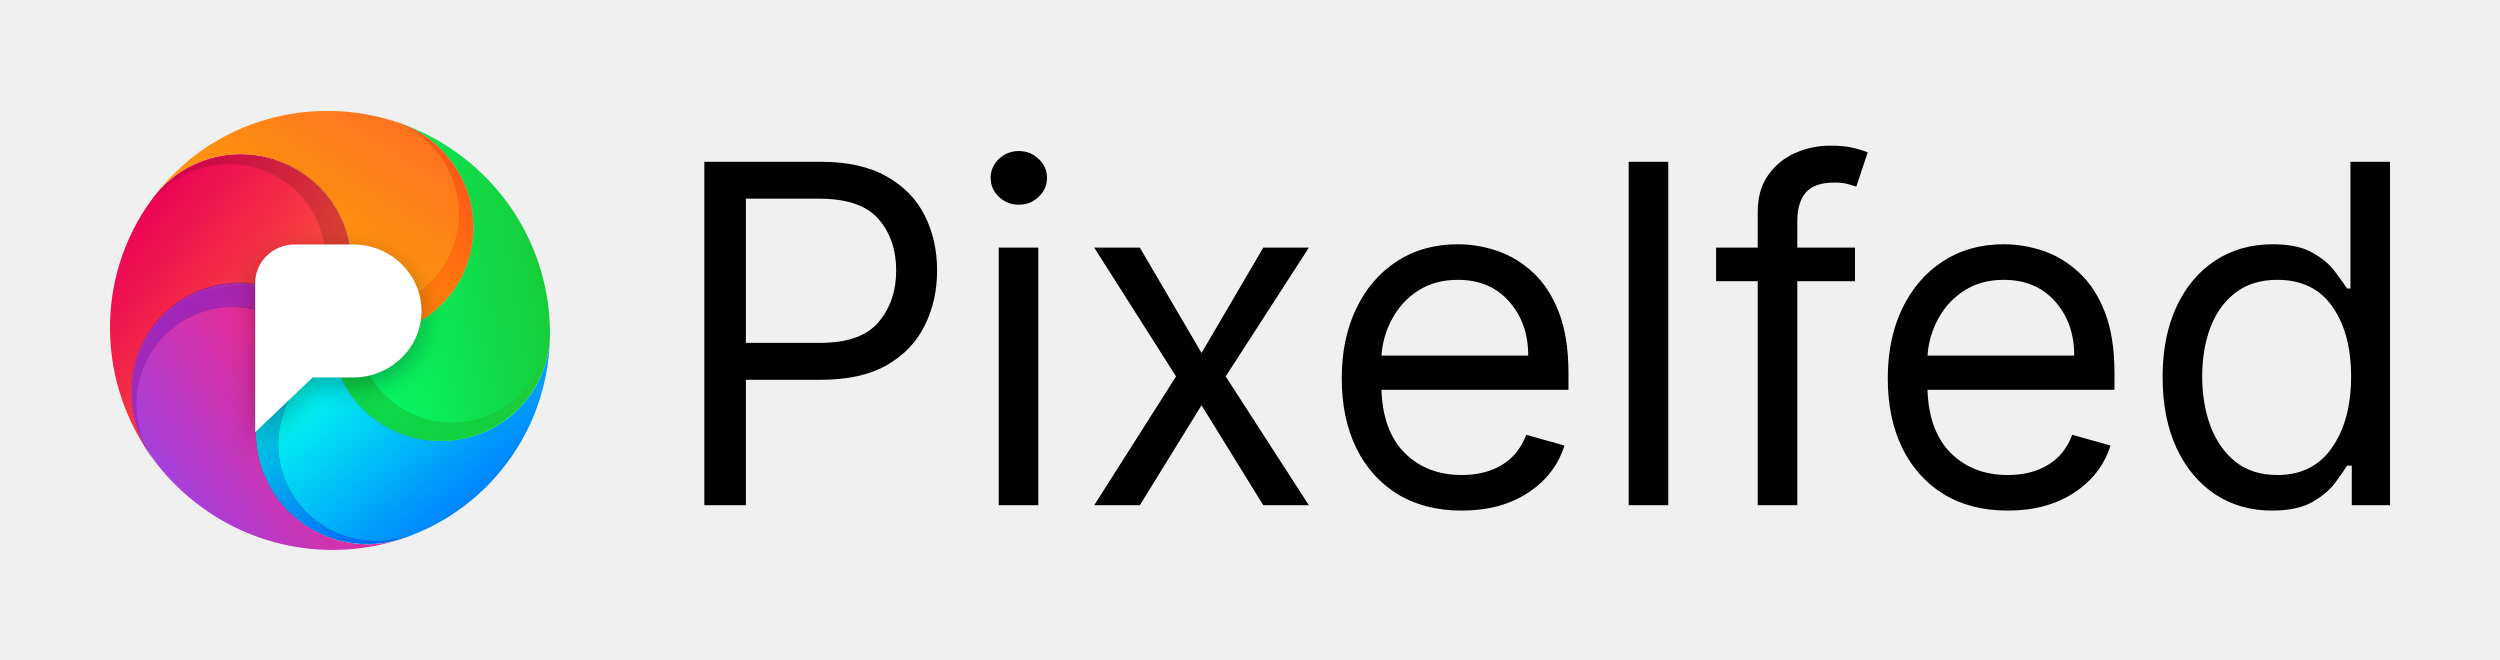
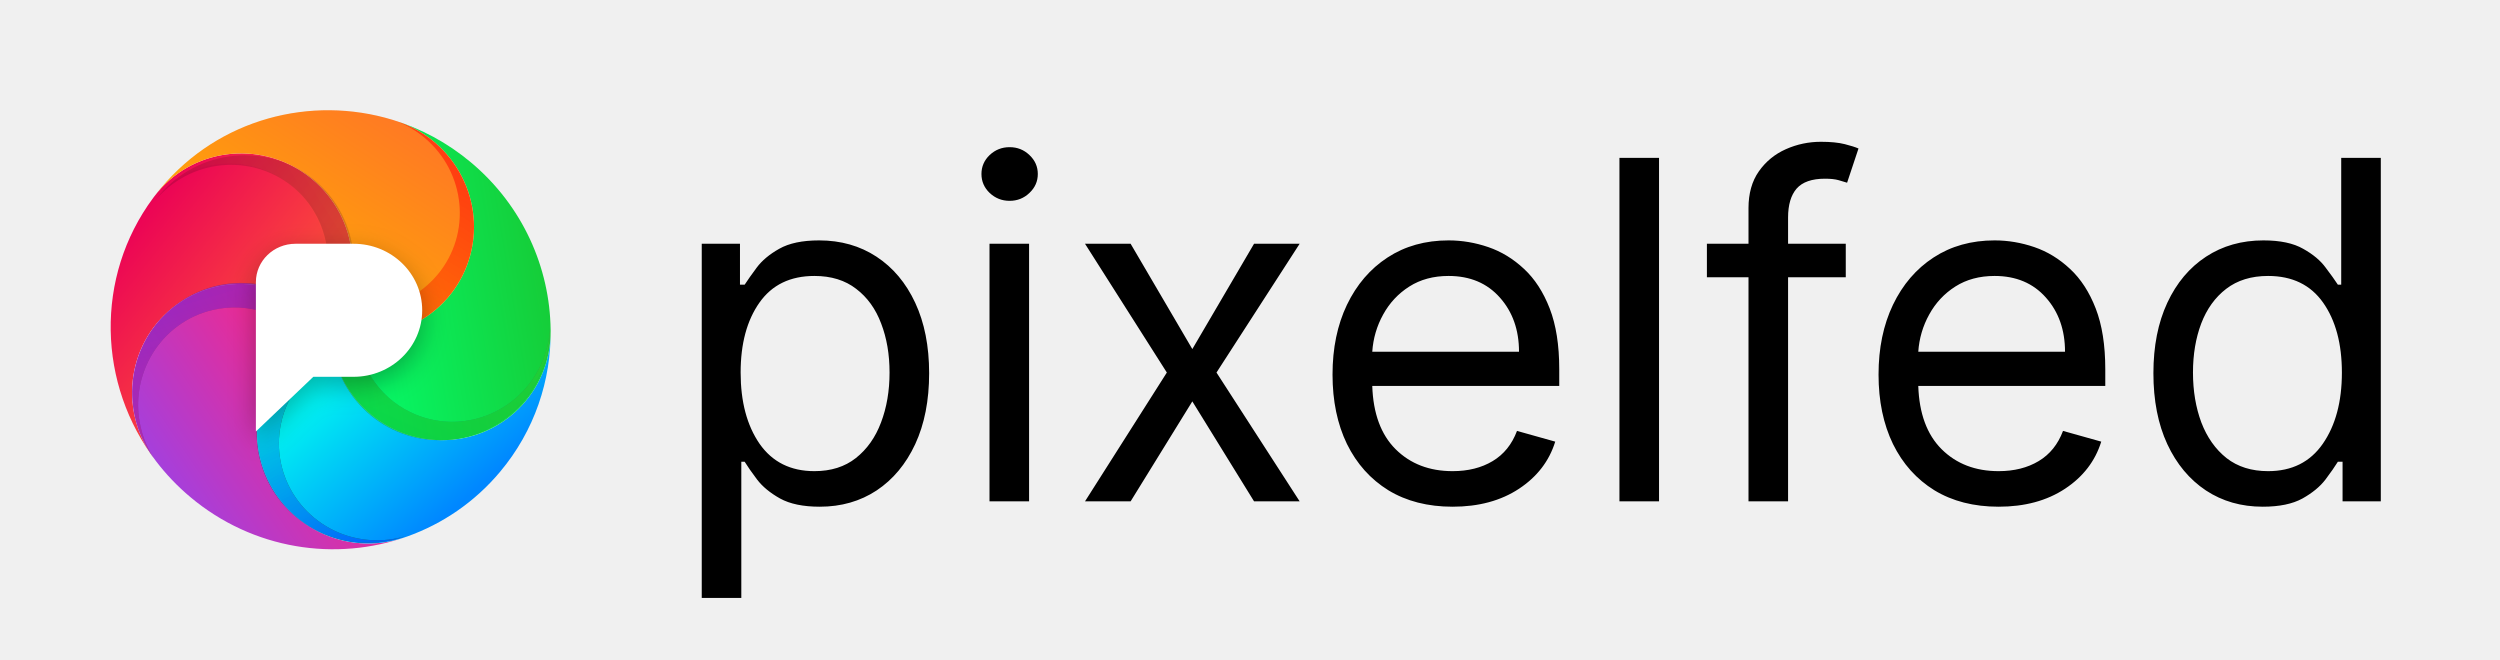
- <svg xmlns="http://www.w3.org/2000/svg" xmlns:xlink="http://www.w3.org/1999/xlink" id="svg114" version="1.1" viewBox="0 0 282.347 74.533" height="74.533" width="282.347">
+ <svg xmlns="http://www.w3.org/2000/svg" xmlns:xlink="http://www.w3.org/1999/xlink" width="282.347" height="74.533" viewBox="0 0 282.347 74.533" version="1.1" id="svg114">
+   <g transform="translate(6.9055313e-8,-0.4667972)" id="g993">
+     <path id="path58" d="M 37.345,37.709 C 33.278,32.146 25.503,30.871 19.977,34.861 14.452,38.851 13.268,46.596 17.334,52.158 l 0.308,0.421 C 11.011,43.906 10.685,31.741 17.295,22.826 l 0.118,-0.156 c 4.095,-5.442 11.877,-6.487 17.381,-2.334 5.504,4.153 6.646,11.931 2.55,17.374 z" style="fill:url(#g14)" />
+     <path id="path60" d="m 37.345,37.709 c -6.473,2.189 -9.878,9.222 -7.605,15.709 2.273,6.486 9.363,9.97 15.836,7.78 l 0.429,-0.145 c -8.05,2.88 -17.428,1.495 -24.513,-4.45 -1.457,-1.223 -2.741,-2.574 -3.849,-4.023 L 17.334,52.158 C 13.268,46.596 14.452,38.851 19.977,34.861 25.503,30.871 33.278,32.146 37.345,37.709 Z" style="fill:url(#g13)" />
+     <path id="path62" d="m 37.345,37.709 c 0.042,6.846 5.637,12.429 12.497,12.47 6.86,0.042 12.388,-5.474 12.346,-12.32 l -9.53e-4,-0.157 c 0.073,5.679 -1.798,11.389 -5.714,16.056 -2.883,3.436 -6.516,5.879 -10.468,7.293 l -0.429,0.145 C 39.102,63.387 32.012,59.904 29.739,53.417 27.467,46.931 30.872,39.898 37.345,37.709 Z" style="fill:url(#g12)" />
+     <path id="path64" d="M 37.345,37.709 C 43.882,39.864 50.868,36.343 52.948,29.846 55.029,23.348 51.416,16.334 44.878,14.179 l -0.535,-0.176 c 3.15,0.959 6.167,2.558 8.855,4.813 5.839,4.899 8.898,11.87 8.989,18.887 l 9.53e-4,0.157 c 0.042,6.846 -5.486,12.361 -12.346,12.32 -6.86,-0.042 -12.455,-5.625 -12.497,-12.47 z" style="fill:url(#g11)" />
+     <path id="path66" style="fill:url(#linearGradient995)" d="m 37.345,37.709 c 4.095,-5.442 2.954,-13.221 -2.55,-17.374 -5.504,-4.153 -13.286,-3.108 -17.381,2.334 l -0.118,0.156 c 0.293,-0.396 0.6,-0.785 0.921,-1.167 6.528,-7.78 16.895,-10.467 26.126,-7.656 l 0.535,0.176 c 6.537,2.155 10.151,9.169 8.07,15.667 -2.08,6.498 -9.066,10.018 -15.604,7.863 z" />
+     <g id="g72" style="opacity:0.544;fill:none" transform="matrix(-0.3746071,0.9271839,-0.9271852,-0.3746066,81.34224,14.62286)">
+       <path id="path68" d="m 28.379,9.27 0.187,-0.075 c 6.393,-2.551 13.67,0.5 16.253,6.814 2.583,6.315 -0.506,13.502 -6.899,16.053 -0.053,-1.007 -0.228,-1.979 -0.508,-2.904 3.43,-1.857 5.756,-5.456 5.756,-9.592 0,-6.037 -4.954,-10.93 -11.066,-10.93 -1.306,0 -2.559,0.223 -3.722,0.634 z" style="fill:url(#g9)" />
+       <path id="path70" d="m 28.379,9.27 0.187,-0.075 c 6.393,-2.551 13.67,0.5 16.253,6.814 2.583,6.315 -0.506,13.502 -6.899,16.053 -0.053,-1.007 -0.228,-1.979 -0.508,-2.904 3.43,-1.857 5.756,-5.456 5.756,-9.592 0,-6.037 -4.954,-10.93 -11.066,-10.93 -1.306,0 -2.559,0.223 -3.722,0.634 z" style="mix-blend-mode:overlay;fill:#000000;fill-opacity:0.5" />
+     </g>
+     <path id="path74" style="opacity:0.1;fill:url(#g8)" d="m 37.345,37.709 c 4.095,-5.442 2.954,-13.221 -2.55,-17.374 -5.504,-4.153 -13.286,-3.108 -17.381,2.334 l -0.118,0.156 c 0.293,-0.396 0.6,-0.785 0.921,-1.167 6.528,-7.78 16.895,-10.467 26.126,-7.656 l 0.535,0.176 c 6.537,2.155 10.151,9.169 8.07,15.667 -2.08,6.498 -9.066,10.018 -15.604,7.863 z" />
+     <path id="path76" style="opacity:0.18;fill:url(#g7)" d="m 17.324,22.991 0.122,-0.16 c 4.166,-5.48 11.975,-6.612 17.441,-2.53 5.466,4.082 6.521,11.834 2.355,17.314 -0.564,-0.836 -1.215,-1.579 -1.932,-2.228 1.984,-3.358 2.123,-7.641 -0.007,-11.186 -3.109,-5.175 -9.876,-6.818 -15.115,-3.67 -1.119,0.673 -2.078,1.509 -2.864,2.46 z" />
+     <g id="g82" style="opacity:0.18;fill:none" transform="matrix(0.8571685,-0.5150381,0.5150388,0.8571673,7.227709,16.83421)">
+       <path id="path78" d="m 5.546,10.697 0.187,-0.075 c 6.393,-2.551 13.67,0.5 16.253,6.814 2.583,6.315 -0.506,13.502 -6.899,16.053 -0.053,-1.007 -0.228,-1.979 -0.508,-2.904 3.43,-1.857 5.756,-5.456 5.756,-9.592 0,-6.037 -4.955,-10.93 -11.066,-10.93 -1.306,0 -2.559,0.223 -3.722,0.634 z" style="fill:url(#linearGradient997)" />
+       <path id="path80" d="m 5.546,10.697 0.187,-0.075 c 6.393,-2.551 13.67,0.5 16.253,6.814 2.583,6.315 -0.506,13.502 -6.899,16.053 -0.053,-1.007 -0.228,-1.979 -0.508,-2.904 3.43,-1.857 5.756,-5.456 5.756,-9.592 0,-6.037 -4.955,-10.93 -11.066,-10.93 -1.306,0 -2.559,0.223 -3.722,0.634 z" style="mix-blend-mode:multiply;fill:#000000;fill-opacity:0.773" />
+     </g>
+     <g id="g88" style="opacity:0.584;fill:none" transform="matrix(-0.2249514,-0.9743701,0.9743715,-0.2249511,-3.413458,67.92144)">
+       <path id="path84" d="m 10.654,23.765 0.187,-0.075 c 6.393,-2.551 13.67,0.5 16.253,6.814 2.583,6.315 -0.506,13.502 -6.899,16.053 -0.053,-1.007 -0.228,-1.979 -0.508,-2.904 3.43,-1.857 5.756,-5.456 5.756,-9.592 0,-6.037 -4.954,-10.93 -11.066,-10.93 -1.306,0 -2.559,0.223 -3.722,0.634 z" style="fill:url(#linearGradient999)" />
+       <path id="path86" d="m 10.654,23.765 0.187,-0.075 c 6.393,-2.551 13.67,0.5 16.253,6.814 2.583,6.315 -0.506,13.502 -6.899,16.053 -0.053,-1.007 -0.228,-1.979 -0.508,-2.904 3.43,-1.857 5.756,-5.456 5.756,-9.592 0,-6.037 -4.954,-10.93 -11.066,-10.93 -1.306,0 -2.559,0.223 -3.722,0.634 z" style="mix-blend-mode:overlay;fill:#000000;fill-opacity:0.503" />
+     </g>
+     <g id="g94" style="opacity:0.562;fill:none" transform="matrix(-0.998631,-0.05233596,0.05233603,-0.9986295,69.65441,85.04873)">
+       <path id="path90" d="m 25.135,22.732 0.187,-0.075 c 6.393,-2.551 13.67,0.5 16.253,6.814 2.583,6.315 -0.506,13.502 -6.899,16.053 -0.053,-1.007 -0.228,-1.979 -0.508,-2.904 3.43,-1.857 5.756,-5.456 5.756,-9.592 0,-6.037 -4.955,-10.93 -11.066,-10.93 -1.306,0 -2.559,0.223 -3.722,0.634 z" style="fill:url(#g3)" />
+       <path id="path92" d="m 25.135,22.732 0.187,-0.075 c 6.393,-2.551 13.67,0.5 16.253,6.814 2.583,6.315 -0.506,13.502 -6.899,16.053 -0.053,-1.007 -0.228,-1.979 -0.508,-2.904 3.43,-1.857 5.756,-5.456 5.756,-9.592 0,-6.037 -4.955,-10.93 -11.066,-10.93 -1.306,0 -2.559,0.223 -3.722,0.634 z" style="mix-blend-mode:overlay;fill:#000000" />
+     </g>
+     <path id="path96" d="m 44.687,14.116 0.191,0.063 c 6.537,2.155 10.151,9.169 8.07,15.667 -2.08,6.498 -9.066,10.018 -15.604,7.863 0.606,-0.806 1.098,-1.663 1.478,-2.552 3.821,0.782 7.916,-0.48 10.575,-3.648 3.88,-4.624 3.231,-11.558 -1.451,-15.486 -1,-0.839 -2.104,-1.474 -3.258,-1.907 z" style="mix-blend-mode:overlay;fill:#000000;fill-opacity:0.496" />
+     <path id="path98" d="m 24.101,55.523 h 4.545 c 4.281,0 7.752,-3.364 7.752,-7.513 0,-4.149 -3.471,-7.513 -7.752,-7.513 h -6.56 c -2.47,0 -4.472,1.941 -4.472,4.334 v 16.87 z" style="fill:#000000;filter:url(#filter-18-3)" transform="matrix(1.000001,0,0,1,11.285,-12.5)" />
+     <path id="path100" d="m 35.386,43.023 h 4.545 c 4.281,0 7.752,-3.364 7.752,-7.513 0,-4.149 -3.471,-7.513 -7.752,-7.513 h -6.56 c -2.47,0 -4.472,1.941 -4.472,4.334 v 16.87 z" style="fill:#ffffff" />
+   </g>
  <defs id="defs61">
-     <rect height="49.776" width="50" y="0.112" x="0" id="path-1" />
-     <linearGradient id="linearGradient-3" y2="0.601" x2="0" y1="0.558" x1="1">
-       <stop id="stop7" offset="0%" stop-color="#FF5C34" />
-       <stop id="stop9" offset="100%" stop-color="#EB0256" />
+     <rect id="path-1" x="0" y="0.112" width="50" height="49.776" />
+     <linearGradient x1="1" y1="0.558" x2="0" y2="0.601" id="linearGradient-3">
+       <stop stop-color="#FF5C34" offset="0%" id="stop7" />
+       <stop stop-color="#EB0256" offset="100%" id="stop9" />
    </linearGradient>
-     <linearGradient gradientUnits="userSpaceOnUse" gradientTransform="scale(1.218163,0.820908)" id="linearGradient-4" y2="34.263" x2="29.552" y1="60.089" x1="18.604">
-       <stop id="stop12" offset="0%" stop-color="#A63FDB" />
-       <stop id="stop14" offset="100%" stop-color="#FF257E" />
+     <linearGradient x1="18.604" y1="60.089" x2="29.552" y2="34.263" id="linearGradient-4" gradientTransform="scale(1.218163,0.820908)" gradientUnits="userSpaceOnUse">
+       <stop stop-color="#A63FDB" offset="0%" id="stop12" />
+       <stop stop-color="#FF257E" offset="100%" id="stop14" />
    </linearGradient>
-     <linearGradient gradientUnits="userSpaceOnUse" gradientTransform="scale(0.8786187,1.13815)" id="linearGradient-5" y2="28.198" x2="56.143" y1="22.861" x1="31.906">
-       <stop id="stop17" offset="0%" stop-color="#00FFF0" />
-       <stop id="stop19" offset="100%" stop-color="#0087FF" />
+     <linearGradient x1="31.906" y1="22.861" x2="56.143" y2="28.198" id="linearGradient-5" gradientTransform="scale(0.8786187,1.13815)" gradientUnits="userSpaceOnUse">
+       <stop stop-color="#00FFF0" offset="0%" id="stop17" />
+       <stop stop-color="#0087FF" offset="100%" id="stop19" />
    </linearGradient>
-     <linearGradient gradientUnits="userSpaceOnUse" gradientTransform="scale(1.047997,0.9542011)" id="linearGradient-6" y2="22.693" x2="21.611" y1="3.05" x1="40.014">
-       <stop id="stop22" offset="0%" stop-color="#17C934" />
-       <stop id="stop24" offset="100%" stop-color="#03FF6E" />
+     <linearGradient x1="40.014" y1="3.05" x2="21.611" y2="22.693" id="linearGradient-6" gradientTransform="scale(1.047997,0.9542011)" gradientUnits="userSpaceOnUse">
+       <stop stop-color="#17C934" offset="0%" id="stop22" />
+       <stop stop-color="#03FF6E" offset="100%" id="stop24" />
    </linearGradient>
-     <linearGradient id="linearGradient-7" y2="0" x2="0.306" y1="1.119" x1="0.5">
-       <stop id="stop27" offset="0%" stop-color="#FFB000" />
-       <stop id="stop29" offset="100%" stop-color="#FF7725" />
+     <linearGradient x1="0.5" y1="1.119" x2="0.306" y2="0" id="linearGradient-7">
+       <stop stop-color="#FFB000" offset="0%" id="stop27" />
+       <stop stop-color="#FF7725" offset="100%" id="stop29" />
    </linearGradient>
-     <path id="path-8" d="M 25.88,24.664 C 25.519,17.862 19.644,12.638 12.758,12.994 5.873,13.351 0.583,19.153 0.944,25.954 l 0.01,0.195 c -0.03,-0.492 -0.045,-0.987 -0.045,-1.486 0,-10.156 6.215,-18.878 15.093,-22.659 l 0.523,-0.209 c 6.393,-2.551 13.67,0.5 16.253,6.814 2.583,6.315 -0.506,13.502 -6.899,16.053 z" />
-     <path id="path-9" d="m 16.339,1.871 0.187,-0.075 c 6.393,-2.551 13.67,0.5 16.253,6.814 2.583,6.315 -0.506,13.502 -6.899,16.053 -0.053,-1.007 -0.228,-1.979 -0.508,-2.904 3.43,-1.857 5.756,-5.456 5.756,-9.592 0,-6.037 -4.954,-10.93 -11.066,-10.93 -1.306,0 -2.559,0.223 -3.722,0.634 z" />
-     <linearGradient gradientUnits="userSpaceOnUse" gradientTransform="scale(0.8544198,1.170385)" id="linearGradient-10" y2="21.721" x2="57.873" y1="19.196" x1="16.691">
-       <stop id="stop34" offset="0%" stop-color="#9EE85D" />
-       <stop id="stop36" offset="100%" stop-color="#0ED061" />
+     <path d="M 25.88,24.664 C 25.519,17.862 19.644,12.638 12.758,12.994 5.873,13.351 0.583,19.153 0.944,25.954 l 0.01,0.195 c -0.03,-0.492 -0.045,-0.987 -0.045,-1.486 0,-10.156 6.215,-18.878 15.093,-22.659 l 0.523,-0.209 c 6.393,-2.551 13.67,0.5 16.253,6.814 2.583,6.315 -0.506,13.502 -6.899,16.053 z" id="path-8" />
+     <path d="m 16.339,1.871 0.187,-0.075 c 6.393,-2.551 13.67,0.5 16.253,6.814 2.583,6.315 -0.506,13.502 -6.899,16.053 -0.053,-1.007 -0.228,-1.979 -0.508,-2.904 3.43,-1.857 5.756,-5.456 5.756,-9.592 0,-6.037 -4.954,-10.93 -11.066,-10.93 -1.306,0 -2.559,0.223 -3.722,0.634 z" id="path-9" />
+     <linearGradient x1="16.691" y1="19.196" x2="57.873" y2="21.721" id="linearGradient-10" gradientTransform="scale(0.8544198,1.170385)" gradientUnits="userSpaceOnUse">
+       <stop stop-color="#9EE85D" offset="0%" id="stop34" />
+       <stop stop-color="#0ED061" offset="100%" id="stop36" />
    </linearGradient>
-     <path id="path-11" d="m 28.379,9.27 0.187,-0.075 c 6.393,-2.551 13.67,0.5 16.253,6.814 2.583,6.315 -0.506,13.502 -6.899,16.053 -0.053,-1.007 -0.228,-1.979 -0.508,-2.904 3.43,-1.857 5.756,-5.456 5.756,-9.592 0,-6.037 -4.954,-10.93 -11.066,-10.93 -1.306,0 -2.559,0.223 -3.722,0.634 z" />
-     <linearGradient gradientUnits="userSpaceOnUse" gradientTransform="scale(0.8544198,1.170385)" id="linearGradient-12" y2="17.769" x2="29.418" y1="42.314" x1="38.66">
-       <stop id="stop40" offset="0%" stop-color="#21EFE3" />
-       <stop id="stop42" offset="100%" stop-color="#2598FF" />
+     <path d="m 28.379,9.27 0.187,-0.075 c 6.393,-2.551 13.67,0.5 16.253,6.814 2.583,6.315 -0.506,13.502 -6.899,16.053 -0.053,-1.007 -0.228,-1.979 -0.508,-2.904 3.43,-1.857 5.756,-5.456 5.756,-9.592 0,-6.037 -4.954,-10.93 -11.066,-10.93 -1.306,0 -2.559,0.223 -3.722,0.634 z" id="path-11" />
+     <linearGradient x1="38.66" y1="42.314" x2="29.418" y2="17.769" id="linearGradient-12" gradientTransform="scale(0.8544198,1.170385)" gradientUnits="userSpaceOnUse">
+       <stop stop-color="#21EFE3" offset="0%" id="stop40" />
+       <stop stop-color="#2598FF" offset="100%" id="stop42" />
    </linearGradient>
-     <path id="path-13" d="m 25.135,22.732 0.187,-0.075 c 6.393,-2.551 13.67,0.5 16.253,6.814 2.583,6.315 -0.506,13.502 -6.899,16.053 -0.053,-1.007 -0.228,-1.979 -0.508,-2.904 3.43,-1.857 5.756,-5.456 5.756,-9.592 0,-6.037 -4.955,-10.93 -11.066,-10.93 -1.306,0 -2.559,0.223 -3.722,0.634 z" />
-     <linearGradient gradientUnits="userSpaceOnUse" gradientTransform="scale(0.8544198,1.170385)" id="linearGradient-14" y2="34.564" x2="-5.737" y1="31.292" x1="32.778">
-       <stop id="stop46" offset="0%" stop-color="#A63FDB" />
-       <stop id="stop48" offset="100%" stop-color="#FF257E" />
+     <path d="m 25.135,22.732 0.187,-0.075 c 6.393,-2.551 13.67,0.5 16.253,6.814 2.583,6.315 -0.506,13.502 -6.899,16.053 -0.053,-1.007 -0.228,-1.979 -0.508,-2.904 3.43,-1.857 5.756,-5.456 5.756,-9.592 0,-6.037 -4.955,-10.93 -11.066,-10.93 -1.306,0 -2.559,0.223 -3.722,0.634 z" id="path-13" />
+     <linearGradient x1="32.778" y1="31.292" x2="-5.737" y2="34.564" id="linearGradient-14" gradientTransform="scale(0.8544198,1.170385)" gradientUnits="userSpaceOnUse">
+       <stop stop-color="#A63FDB" offset="0%" id="stop46" />
+       <stop stop-color="#FF257E" offset="100%" id="stop48" />
    </linearGradient>
-     <path id="path-15" d="m 10.654,23.765 0.187,-0.075 c 6.393,-2.551 13.67,0.5 16.253,6.814 2.583,6.315 -0.506,13.502 -6.899,16.053 -0.053,-1.007 -0.228,-1.979 -0.508,-2.904 3.43,-1.857 5.756,-5.456 5.756,-9.592 0,-6.037 -4.954,-10.93 -11.066,-10.93 -1.306,0 -2.559,0.223 -3.722,0.634 z" />
-     <path id="path-16" d="m 5.546,10.697 0.187,-0.075 c 6.393,-2.551 13.67,0.5 16.253,6.814 2.583,6.315 -0.506,13.502 -6.899,16.053 -0.053,-1.007 -0.228,-1.979 -0.508,-2.904 3.43,-1.857 5.756,-5.456 5.756,-9.592 0,-6.037 -4.955,-10.93 -11.066,-10.93 -1.306,0 -2.559,0.223 -3.722,0.634 z" />
-     <path id="path-17" d="m 35.632,42.373 h 4.545 c 4.281,0 7.752,-3.364 7.752,-7.513 0,-4.149 -3.471,-7.513 -7.752,-7.513 h -6.56 c -2.47,0 -4.472,1.941 -4.472,4.334 v 16.87 z" />
-     <filter id="filter-18" filterUnits="objectBoundingBox" height="1.472" width="1.532" y="-0.189" x="-0.266">
-       <feOffset id="feOffset54" result="shadowOffsetOuter1" in="SourceAlpha" dy="1" dx="0" />
-       <feGaussianBlur id="feGaussianBlur56" result="shadowBlurOuter1" in="shadowOffsetOuter1" stdDeviation="1.5" />
-       <feColorMatrix id="feColorMatrix58" in="shadowBlurOuter1" type="matrix" values="0 0 0 0 0   0 0 0 0 0   0 0 0 0 0  0 0 0 0.299 0" />
+     <path d="m 10.654,23.765 0.187,-0.075 c 6.393,-2.551 13.67,0.5 16.253,6.814 2.583,6.315 -0.506,13.502 -6.899,16.053 -0.053,-1.007 -0.228,-1.979 -0.508,-2.904 3.43,-1.857 5.756,-5.456 5.756,-9.592 0,-6.037 -4.954,-10.93 -11.066,-10.93 -1.306,0 -2.559,0.223 -3.722,0.634 z" id="path-15" />
+     <path d="m 5.546,10.697 0.187,-0.075 c 6.393,-2.551 13.67,0.5 16.253,6.814 2.583,6.315 -0.506,13.502 -6.899,16.053 -0.053,-1.007 -0.228,-1.979 -0.508,-2.904 3.43,-1.857 5.756,-5.456 5.756,-9.592 0,-6.037 -4.955,-10.93 -11.066,-10.93 -1.306,0 -2.559,0.223 -3.722,0.634 z" id="path-16" />
+     <path d="m 35.632,42.373 h 4.545 c 4.281,0 7.752,-3.364 7.752,-7.513 0,-4.149 -3.471,-7.513 -7.752,-7.513 h -6.56 c -2.47,0 -4.472,1.941 -4.472,4.334 v 16.87 z" id="path-17" />
+     <filter x="-0.266" y="-0.189" width="1.532" height="1.472" filterUnits="objectBoundingBox" id="filter-18">
+       <feOffset dx="0" dy="1" in="SourceAlpha" result="shadowOffsetOuter1" id="feOffset54" />
+       <feGaussianBlur stdDeviation="1.5" in="shadowOffsetOuter1" result="shadowBlurOuter1" id="feGaussianBlur56" />
+       <feColorMatrix values="0 0 0 0 0   0 0 0 0 0   0 0 0 0 0  0 0 0 0.299 0" type="matrix" in="shadowBlurOuter1" id="feColorMatrix58" />
    </filter>
-     <linearGradient gradientUnits="userSpaceOnUse" gradientTransform="scale(0.8355445,1.196824)" y2="28.797" x2="1.109" y1="27.509" x1="30.973" id="linearGradient937" xlink:href="#linearGradient-3" />
-     <linearGradient gradientUnits="userSpaceOnUse" gradientTransform="scale(1.139295,0.8777356)" y2="1.019" x2="9.592" y1="33.22" x1="15.185" id="linearGradient939" xlink:href="#linearGradient-7" />
-     <linearGradient gradientUnits="userSpaceOnUse" gradientTransform="scale(1.139295,0.8777356)" y2="1.019" x2="9.592" y1="33.22" x1="15.185" id="linearGradient941" xlink:href="#linearGradient-7" />
-     <linearGradient gradientUnits="userSpaceOnUse" gradientTransform="scale(1.139295,0.8777356)" y2="1.019" x2="9.592" y1="33.22" x1="15.185" id="linearGradient943" xlink:href="#linearGradient-7" />
-     <linearGradient gradientUnits="userSpaceOnUse" gradientTransform="scale(0.8544198,1.170385)" y2="0.764" x2="25.329" y1="23.493" x1="29.277" id="linearGradient945" xlink:href="#linearGradient-7" />
-     <linearGradient gradientUnits="userSpaceOnUse" gradientTransform="scale(0.8544198,1.170385)" y2="20.515" x2="6.491" y1="19.64" x1="26.799" id="linearGradient947" xlink:href="#linearGradient-3" />
+     <linearGradient xlink:href="#linearGradient-3" id="linearGradient937" x1="30.973" y1="27.509" x2="1.109" y2="28.797" gradientTransform="scale(0.8355445,1.196824)" gradientUnits="userSpaceOnUse" />
+     <linearGradient xlink:href="#linearGradient-7" id="linearGradient939" x1="15.185" y1="33.22" x2="9.592" y2="1.019" gradientTransform="scale(1.139295,0.8777356)" gradientUnits="userSpaceOnUse" />
+     <linearGradient xlink:href="#linearGradient-7" id="linearGradient941" x1="15.185" y1="33.22" x2="9.592" y2="1.019" gradientTransform="scale(1.139295,0.8777356)" gradientUnits="userSpaceOnUse" />
+     <linearGradient xlink:href="#linearGradient-7" id="linearGradient943" x1="15.185" y1="33.22" x2="9.592" y2="1.019" gradientTransform="scale(1.139295,0.8777356)" gradientUnits="userSpaceOnUse" />
+     <linearGradient xlink:href="#linearGradient-7" id="linearGradient945" x1="29.277" y1="23.493" x2="25.329" y2="0.764" gradientTransform="scale(0.8544198,1.170385)" gradientUnits="userSpaceOnUse" />
+     <linearGradient xlink:href="#linearGradient-3" id="linearGradient947" x1="26.799" y1="19.64" x2="6.491" y2="20.515" gradientTransform="scale(0.8544198,1.170385)" gradientUnits="userSpaceOnUse" />
+     <filter x="-0.266" y="-0.189" width="1.532" height="1.472" filterUnits="objectBoundingBox" id="filter-18-3">
+       <feOffset id="feOffset12" dx="0" dy="1" in="SourceAlpha" result="shadowOffsetOuter1" />
+       <feGaussianBlur id="feGaussianBlur14" stdDeviation="1.5" in="shadowOffsetOuter1" result="shadowBlurOuter1" />
+       <feColorMatrix id="feColorMatrix16" values="0 0 0 0 0   0 0 0 0 0   0 0 0 0 0  0 0 0 0.299 0" type="matrix" in="shadowBlurOuter1" />
+     </filter>
+     <linearGradient xlink:href="#linearGradient-12" id="g3" gradientUnits="userSpaceOnUse" gradientTransform="scale(0.8544198,1.170385)" x1="38.66" y1="42.314" x2="29.418" y2="17.769" />
+     <linearGradient xlink:href="#linearGradient-3" id="g7" x1="26.799" y1="19.64" x2="6.491" y2="20.515" gradientTransform="matrix(0.7323818,-0.4400587,0.6027936,1.003216,7.061267,16.67802)" gradientUnits="userSpaceOnUse" />
+     <linearGradient xlink:href="#linearGradient-7" id="g8" x1="15.185" y1="33.22" x2="9.592" y2="1.019" gradientTransform="matrix(0.872752,0.7323248,-0.5641984,0.6723845,33.37306,2.180287)" gradientUnits="userSpaceOnUse" />
+     <linearGradient xlink:href="#linearGradient-10" id="g9" gradientUnits="userSpaceOnUse" gradientTransform="scale(0.8544198,1.170385)" x1="16.691" y1="19.196" x2="57.873" y2="21.721" />
+     <linearGradient x1="40.014" y1="3.05" x2="21.611" y2="22.693" id="g11" gradientTransform="matrix(0.8028135,0.6736395,-0.6133495,0.7309604,33.37306,2.180287)" gradientUnits="userSpaceOnUse">
+       <stop id="stop39" stop-color="#17C934" offset="0" />
+       <stop id="stop41" stop-color="#03FF6E" offset="1" />
+     </linearGradient>
+     <linearGradient x1="31.906" y1="22.861" x2="56.143" y2="28.198" id="g12" gradientTransform="matrix(0.6730619,0.5647652,-0.7315899,0.8718736,33.37306,2.180287)" gradientUnits="userSpaceOnUse">
+       <stop id="stop44" stop-color="#00FFF0" offset="0" />
+       <stop id="stop46-6" stop-color="#0087FF" offset="1" />
+     </linearGradient>
+     <linearGradient x1="18.604" y1="60.089" x2="29.552" y2="34.263" id="g13" gradientTransform="matrix(0.9331686,0.7830203,-0.5276703,0.628852,33.37306,2.180287)" gradientUnits="userSpaceOnUse">
+       <stop id="stop49" stop-color="#A63FDB" offset="0" />
+       <stop id="stop51" stop-color="#FF257E" offset="1" />
+     </linearGradient>
+     <linearGradient xlink:href="#linearGradient-3" id="g14" x1="30.973" y1="27.509" x2="1.109" y2="28.797" gradientTransform="matrix(0.6400652,0.5370777,-0.7693049,0.9168206,33.37306,2.180287)" gradientUnits="userSpaceOnUse" />
+     <linearGradient y2="1.019" x2="9.592" y1="33.22" x1="15.185" gradientTransform="matrix(0.872752,0.7323248,-0.5641984,0.6723845,33.37306,2.180287)" gradientUnits="userSpaceOnUse" id="linearGradient995" xlink:href="#linearGradient-7" />
+     <linearGradient y2="20.515" x2="6.491" y1="19.64" x1="26.799" gradientTransform="scale(0.8544198,1.170385)" gradientUnits="userSpaceOnUse" id="linearGradient997" xlink:href="#linearGradient-3" />
+     <linearGradient y2="34.564" x2="-5.737" y1="31.292" x1="32.778" gradientTransform="scale(0.8544198,1.170385)" gradientUnits="userSpaceOnUse" id="linearGradient999" xlink:href="#linearGradient-14" />
  </defs>
-   <g style="fill:none;fill-rule:evenodd;stroke:none;stroke-width:1" transform="translate(12.27485,12.36159)" id="Page-1">
-     <g id="icon-copy-9">
-       <g id="Group">
-         <mask fill="white" id="mask-2">
-           <use height="100%" width="100%" y="0" x="0" id="use63" xlink:href="#path-1" />
-         </mask>
-         <g id="Rectangle" />
-         <g mask="url(#mask-2)" id="Group-12">
-           <g id="g108" transform="translate(-12.59854,-12.10062)">
-             <g style="fill-rule:evenodd;stroke-width:1" transform="rotate(40,14.70721,46.94877)" id="Group-5">
-               <path style="fill:url(#linearGradient937)" id="Combined-Shape" d="m 25.88,24.664 c -6.69,-1.648 -13.466,2.374 -15.134,8.982 -1.668,6.608 2.403,13.301 9.094,14.949 l 0.506,0.125 C 9.691,46.338 1.621,37.228 0.954,26.15 l -0.01,-0.195 C 0.583,19.153 5.873,13.351 12.758,12.994 19.644,12.638 25.519,17.862 25.88,24.664 Z" />
-               <path style="fill:url(#linearGradient-4)" id="Combined-Shape-Copy-6" d="m 25.88,24.664 c -3.551,5.838 -1.639,13.414 4.271,16.922 5.91,3.508 13.581,1.619 17.132,-4.219 l 0.235,-0.387 c -4.315,7.381 -12.39,12.348 -21.639,12.348 -1.902,0 -3.754,-0.21 -5.535,-0.608 L 19.839,48.595 C 13.148,46.947 9.077,40.254 10.745,33.646 12.413,27.037 19.189,23.016 25.88,24.664 Z" />
-               <path style="fill:url(#linearGradient-5)" id="Combined-Shape-Copy-5" d="m 25.88,24.664 c 4.432,5.217 12.307,5.898 17.589,1.52 5.282,-4.378 5.971,-12.156 1.539,-17.373 L 44.906,8.691 c 3.707,4.303 5.943,9.88 5.943,15.973 0,4.486 -1.212,8.692 -3.331,12.316 L 47.283,37.366 C 43.732,43.204 36.061,45.093 30.151,41.585 24.241,38.078 22.328,30.502 25.88,24.664 Z" />
-               <path style="fill:url(#linearGradient-6)" id="Combined-Shape-Copy-4" d="M 25.88,24.664 C 32.273,22.112 35.362,14.925 32.779,8.61 30.196,2.295 22.919,-0.755 16.526,1.796 L 16.002,2.005 C 19.032,0.715 22.371,0 25.88,0 33.502,0 40.326,3.373 44.906,8.691 l 0.101,0.119 C 49.44,14.027 48.751,21.806 43.469,26.184 38.187,30.561 30.312,29.881 25.88,24.664 Z" />
-               <g style="fill:url(#linearGradient943)" id="Combined-Shape-Copy-3">
-                 <use height="100%" width="100%" y="0" x="0" style="fill:url(#linearGradient939)" id="use71" xlink:href="#path-8" />
-                 <use height="100%" width="100%" y="0" x="0" id="use73" xlink:href="#path-8" style="mix-blend-mode:multiply;fill:url(#linearGradient941);fill-opacity:0.1" />
-               </g>
-               <g style="opacity:0.505" id="g80">
-                 <use height="100%" width="100%" y="0" x="0" style="fill:url(#linearGradient945)" id="use76" xlink:href="#path-9" />
-                 <use height="100%" width="100%" y="0" x="0" id="use78" xlink:href="#path-9" style="mix-blend-mode:overlay;fill:#000000;fill-opacity:0.496" />
-               </g>
-               <g style="opacity:0.544" transform="rotate(72,37.05553,20.1788)" id="Combined-Shape-Copy-7">
-                 <use height="100%" width="100%" y="0" x="0" style="fill:url(#linearGradient-10)" id="use82" xlink:href="#path-11" />
-                 <use height="100%" width="100%" y="0" x="0" id="use84" xlink:href="#path-11" style="mix-blend-mode:overlay;fill:#000000;fill-opacity:0.5" />
-               </g>
-               <g style="opacity:0.562" transform="rotate(143,33.81132,33.641)" id="Combined-Shape-Copy-8">
-                 <use height="100%" width="100%" y="0" x="0" style="fill:url(#linearGradient-12)" id="use87" xlink:href="#path-13" />
-                 <use height="100%" width="100%" y="0" x="0" id="use89" xlink:href="#path-13" style="mix-blend-mode:overlay;fill:#000000" />
-               </g>
-               <g style="opacity:0.584" transform="rotate(-143,19.33017,34.67347)" id="Combined-Shape-Copy-9">
-                 <use height="100%" width="100%" y="0" x="0" style="fill:url(#linearGradient-14)" id="use92" xlink:href="#path-15" />
-                 <use height="100%" width="100%" y="0" x="0" id="use94" xlink:href="#path-15" style="mix-blend-mode:overlay;fill:#000000;fill-opacity:0.503" />
-               </g>
-               <g style="opacity:0.18" transform="rotate(-71,14.22193,21.60585)" id="Combined-Shape-Copy-10">
-                 <use height="100%" width="100%" y="0" x="0" style="fill:url(#linearGradient947)" id="use97" xlink:href="#path-16" />
-                 <use height="100%" width="100%" y="0" x="0" id="use99" xlink:href="#path-16" style="mix-blend-mode:multiply;fill:#000000;fill-opacity:0.773" />
-               </g>
-             </g>
-             <g style="fill-rule:nonzero" id="Path-6-Copy-2">
-               <use height="100%" width="100%" y="0" x="0" style="fill:#000000;fill-opacity:1;filter:url(#filter-18)" id="use103" xlink:href="#path-17" />
-               <use height="100%" width="100%" y="0" x="0" style="fill:#ffffff" id="use105" xlink:href="#path-17" />
-             </g>
-           </g>
-         </g>
-       </g>
-     </g>
-   </g>
-   <path id="text897" d="M 206.695 16.451 C 205.306 16.451 203.986 16.73 202.736 17.285 C 201.486 17.841 200.47 18.674 199.688 19.785 C 198.905 20.896 198.514 22.285 198.514 23.951 L 198.514 27.967 L 193.816 27.967 L 193.816 31.756 L 198.514 31.756 L 198.514 57.059 L 202.984 57.059 L 202.984 31.756 L 209.498 31.756 L 209.498 27.967 L 202.984 27.967 L 202.984 25.012 C 202.984 23.572 203.305 22.481 203.949 21.736 C 204.606 20.991 205.673 20.619 207.15 20.619 C 207.794 20.619 208.312 20.675 208.703 20.789 C 209.107 20.903 209.423 20.998 209.65 21.074 L 210.938 17.209 C 210.597 17.057 210.079 16.894 209.385 16.717 C 208.69 16.54 207.794 16.451 206.695 16.451 z M 115.066 17.059 C 114.195 17.059 113.444 17.356 112.812 17.949 C 112.194 18.543 111.885 19.255 111.885 20.088 C 111.885 20.921 112.194 21.635 112.812 22.229 C 113.444 22.822 114.195 23.119 115.066 23.119 C 115.938 23.119 116.682 22.822 117.301 22.229 C 117.932 21.635 118.248 20.921 118.248 20.088 C 118.248 19.255 117.932 18.543 117.301 17.949 C 116.682 17.356 115.938 17.059 115.066 17.059 z M 79.547 18.27 L 79.547 57.059 L 84.242 57.059 L 84.242 42.891 L 92.729 42.891 C 95.746 42.891 98.221 42.343 100.152 41.244 C 102.084 40.133 103.51 38.642 104.432 36.773 C 105.366 34.905 105.834 32.828 105.834 30.543 C 105.834 28.258 105.366 26.186 104.432 24.33 C 103.497 22.474 102.058 21.004 100.113 19.918 C 98.181 18.819 95.695 18.27 92.652 18.27 L 79.547 18.27 z M 183.939 18.27 L 183.939 57.059 L 188.41 57.059 L 188.41 18.27 L 183.939 18.27 z M 265.455 18.27 L 265.455 32.588 L 265.076 32.588 C 264.748 32.083 264.287 31.439 263.693 30.656 C 263.113 29.861 262.267 29.154 261.156 28.535 C 260.058 27.904 258.562 27.588 256.668 27.588 C 254.218 27.588 252.058 28.201 250.189 29.426 C 248.321 30.651 246.862 32.387 245.814 34.635 C 244.766 36.882 244.242 39.532 244.242 42.588 C 244.242 45.669 244.766 48.34 245.814 50.6 C 246.862 52.847 248.316 54.589 250.172 55.826 C 252.028 57.051 254.168 57.664 256.592 57.664 C 258.46 57.664 259.956 57.355 261.08 56.736 C 262.204 56.105 263.068 55.391 263.674 54.596 C 264.28 53.788 264.748 53.118 265.076 52.588 L 265.607 52.588 L 265.607 57.059 L 269.924 57.059 L 269.924 18.27 L 265.455 18.27 z M 84.242 22.438 L 92.5 22.438 C 95.657 22.438 97.899 23.208 99.225 24.748 C 100.55 26.276 101.213 28.207 101.213 30.543 C 101.213 32.866 100.55 34.811 99.225 36.377 C 97.911 37.943 95.695 38.725 92.576 38.725 L 84.242 38.725 L 84.242 22.438 z M 164.641 27.588 C 162.014 27.588 159.716 28.232 157.746 29.52 C 155.789 30.795 154.263 32.576 153.164 34.861 C 152.078 37.134 151.535 39.76 151.535 42.74 C 151.535 45.72 152.078 48.333 153.164 50.58 C 154.263 52.815 155.822 54.559 157.842 55.809 C 159.875 57.046 162.293 57.664 165.096 57.664 C 168.05 57.664 170.55 56.988 172.596 55.637 C 174.641 54.286 176.004 52.513 176.686 50.316 L 172.367 49.104 C 171.799 50.619 170.884 51.754 169.621 52.512 C 168.358 53.269 166.851 53.648 165.096 53.648 C 162.469 53.648 160.323 52.822 158.656 51.168 C 157.002 49.514 156.124 47.133 156.023 44.027 L 177.141 44.027 L 177.141 42.135 C 177.141 39.42 176.78 37.133 176.061 35.277 C 175.341 33.421 174.376 31.932 173.164 30.809 C 171.952 29.672 170.606 28.851 169.129 28.346 C 167.652 27.841 166.156 27.588 164.641 27.588 z M 226.307 27.588 C 223.68 27.588 221.384 28.232 219.414 29.52 C 217.457 30.795 215.929 32.576 214.83 34.861 C 213.744 37.134 213.201 39.76 213.201 42.74 C 213.201 45.72 213.744 48.333 214.83 50.58 C 215.929 52.815 217.488 54.559 219.508 55.809 C 221.541 57.046 223.959 57.664 226.762 57.664 C 229.716 57.664 232.216 56.988 234.262 55.637 C 236.307 54.286 237.672 52.513 238.354 50.316 L 234.035 49.104 C 233.467 50.619 232.552 51.754 231.289 52.512 C 230.026 53.269 228.517 53.648 226.762 53.648 C 224.135 53.648 221.989 52.822 220.322 51.168 C 218.668 49.514 217.79 47.133 217.689 44.027 L 238.807 44.027 L 238.807 42.135 C 238.807 39.42 238.448 37.133 237.729 35.277 C 237.009 33.421 236.042 31.932 234.83 30.809 C 233.618 29.672 232.274 28.851 230.797 28.346 C 229.32 27.841 227.822 27.588 226.307 27.588 z M 112.795 27.967 L 112.795 57.059 L 117.264 57.059 L 117.264 27.967 L 112.795 27.967 z M 123.58 27.967 L 132.822 42.512 L 123.58 57.059 L 128.732 57.059 L 135.701 45.77 L 142.672 57.059 L 147.822 57.059 L 138.428 42.512 L 147.822 27.967 L 142.672 27.967 L 135.701 39.861 L 128.732 27.967 L 123.58 27.967 z M 164.641 31.604 C 167.065 31.604 168.996 32.418 170.436 34.047 C 171.875 35.663 172.596 37.702 172.596 40.164 L 156.023 40.164 C 156.124 38.662 156.534 37.259 157.254 35.959 C 157.974 34.646 158.959 33.592 160.209 32.797 C 161.459 32.001 162.936 31.604 164.641 31.604 z M 226.307 31.604 C 228.731 31.604 230.664 32.418 232.104 34.047 C 233.543 35.663 234.262 37.702 234.262 40.164 L 217.689 40.164 C 217.79 38.662 218.202 37.259 218.922 35.959 C 219.642 34.646 220.625 33.592 221.875 32.797 C 223.125 32.001 224.602 31.604 226.307 31.604 z M 257.197 31.604 C 259.925 31.604 261.996 32.608 263.41 34.615 C 264.824 36.623 265.531 39.254 265.531 42.512 C 265.531 45.807 264.81 48.492 263.371 50.562 C 261.944 52.621 259.887 53.648 257.197 53.648 C 255.329 53.648 253.763 53.157 252.5 52.172 C 251.25 51.174 250.304 49.836 249.66 48.156 C 249.029 46.464 248.713 44.582 248.713 42.512 C 248.713 40.466 249.022 38.624 249.641 36.982 C 250.272 35.328 251.213 34.022 252.463 33.062 C 253.726 32.09 255.303 31.604 257.197 31.604 z " style="font-style:normal;font-weight:normal;font-size:40px;line-height:1.25;font-family:sans-serif;letter-spacing:0px;word-spacing:0px;fill:#000000;fill-opacity:1;stroke:none" />
+   <path id="text1003" d="M 205.654 16.014 C 204.265 16.014 202.947 16.292 201.697 16.848 C 200.447 17.403 199.429 18.237 198.646 19.348 C 197.864 20.459 197.473 21.847 197.473 23.514 L 197.473 27.529 L 192.775 27.529 L 192.775 31.316 L 197.473 31.316 L 197.473 56.621 L 201.943 56.621 L 201.943 31.316 L 208.459 31.316 L 208.459 27.529 L 201.943 27.529 L 201.943 24.574 C 201.943 23.135 202.264 22.044 202.908 21.299 C 203.565 20.554 204.632 20.182 206.109 20.182 C 206.753 20.182 207.271 20.238 207.662 20.352 C 208.066 20.465 208.382 20.559 208.609 20.635 L 209.896 16.771 C 209.556 16.62 209.038 16.456 208.344 16.279 C 207.649 16.103 206.753 16.014 205.654 16.014 z M 114.025 16.621 C 113.154 16.621 112.403 16.916 111.771 17.51 C 111.153 18.103 110.844 18.817 110.844 19.65 C 110.844 20.484 111.153 21.198 111.771 21.791 C 112.403 22.384 113.154 22.682 114.025 22.682 C 114.897 22.682 115.643 22.384 116.262 21.791 C 116.893 21.198 117.209 20.484 117.209 19.65 C 117.209 18.817 116.893 18.103 116.262 17.51 C 115.643 16.916 114.897 16.621 114.025 16.621 z M 182.898 17.832 L 182.898 56.621 L 187.369 56.621 L 187.369 17.832 L 182.898 17.832 z M 264.414 17.832 L 264.414 32.15 L 264.035 32.15 C 263.707 31.645 263.246 31.002 262.652 30.219 C 262.072 29.423 261.226 28.716 260.115 28.098 C 259.017 27.466 257.521 27.15 255.627 27.15 C 253.177 27.15 251.017 27.764 249.148 28.988 C 247.28 30.213 245.821 31.948 244.773 34.195 C 243.725 36.443 243.203 39.095 243.203 42.15 C 243.203 45.231 243.725 47.902 244.773 50.162 C 245.821 52.41 247.275 54.151 249.131 55.389 C 250.987 56.613 253.127 57.227 255.551 57.227 C 257.419 57.227 258.915 56.918 260.039 56.299 C 261.163 55.668 262.029 54.954 262.635 54.158 C 263.241 53.35 263.707 52.681 264.035 52.15 L 264.566 52.15 L 264.566 56.621 L 268.885 56.621 L 268.885 17.832 L 264.414 17.832 z M 92.512 27.15 C 90.618 27.15 89.115 27.466 88.004 28.098 C 86.905 28.716 86.058 29.423 85.465 30.219 C 84.884 31.002 84.43 31.645 84.102 32.15 L 83.572 32.15 L 83.572 27.529 L 79.254 27.529 L 79.254 67.529 L 83.723 67.529 L 83.723 52.15 L 84.102 52.15 C 84.43 52.681 84.898 53.35 85.504 54.158 C 86.11 54.954 86.974 55.668 88.098 56.299 C 89.221 56.918 90.717 57.227 92.586 57.227 C 95.01 57.227 97.152 56.613 99.008 55.389 C 100.864 54.151 102.315 52.41 103.363 50.162 C 104.411 47.902 104.936 45.231 104.936 42.15 C 104.936 39.095 104.411 36.443 103.363 34.195 C 102.315 31.948 100.857 30.213 98.988 28.988 C 97.12 27.764 94.961 27.15 92.512 27.15 z M 163.6 27.15 C 160.973 27.15 158.677 27.794 156.707 29.082 C 154.75 30.357 153.222 32.138 152.123 34.424 C 151.037 36.697 150.494 39.323 150.494 42.303 C 150.494 45.283 151.037 47.895 152.123 50.143 C 153.222 52.377 154.781 54.121 156.801 55.371 C 158.834 56.608 161.252 57.227 164.055 57.227 C 167.009 57.227 169.509 56.55 171.555 55.199 C 173.6 53.848 174.965 52.074 175.646 49.877 L 171.328 48.666 C 170.76 50.181 169.845 51.317 168.582 52.074 C 167.319 52.832 165.81 53.211 164.055 53.211 C 161.428 53.211 159.282 52.385 157.615 50.73 C 155.961 49.076 155.083 46.696 154.982 43.59 L 176.1 43.59 L 176.1 41.695 C 176.1 38.981 175.741 36.696 175.021 34.84 C 174.302 32.984 173.335 31.495 172.123 30.371 C 170.911 29.235 169.565 28.413 168.088 27.908 C 166.611 27.403 165.115 27.15 163.6 27.15 z M 225.268 27.15 C 222.641 27.15 220.343 27.794 218.373 29.082 C 216.416 30.357 214.888 32.138 213.789 34.424 C 212.703 36.697 212.16 39.323 212.16 42.303 C 212.16 45.283 212.703 47.895 213.789 50.143 C 214.888 52.377 216.447 54.121 218.467 55.371 C 220.5 56.608 222.918 57.227 225.721 57.227 C 228.675 57.227 231.175 56.55 233.221 55.199 C 235.266 53.848 236.631 52.074 237.312 49.877 L 232.994 48.666 C 232.426 50.181 231.511 51.317 230.248 52.074 C 228.985 52.832 227.476 53.211 225.721 53.211 C 223.094 53.211 220.948 52.385 219.281 50.73 C 217.627 49.076 216.749 46.696 216.648 43.59 L 237.768 43.59 L 237.768 41.695 C 237.768 38.981 237.407 36.696 236.688 34.84 C 235.968 32.984 235.001 31.495 233.789 30.371 C 232.577 29.235 231.233 28.413 229.756 27.908 C 228.279 27.403 226.783 27.15 225.268 27.15 z M 111.754 27.529 L 111.754 56.621 L 116.223 56.621 L 116.223 27.529 L 111.754 27.529 z M 122.539 27.529 L 131.781 42.074 L 122.539 56.621 L 127.691 56.621 L 134.66 45.332 L 141.631 56.621 L 146.781 56.621 L 137.389 42.074 L 146.781 27.529 L 141.631 27.529 L 134.66 39.424 L 127.691 27.529 L 122.539 27.529 z M 91.98 31.166 C 93.874 31.166 95.447 31.651 96.697 32.623 C 97.96 33.583 98.901 34.891 99.52 36.545 C 100.151 38.186 100.465 40.029 100.465 42.074 C 100.465 44.145 100.144 46.027 99.5 47.719 C 98.869 49.398 97.921 50.737 96.658 51.734 C 95.408 52.719 93.849 53.211 91.98 53.211 C 89.291 53.211 87.227 52.181 85.787 50.123 C 84.36 48.052 83.646 45.37 83.646 42.074 C 83.646 38.817 84.355 36.185 85.77 34.178 C 87.184 32.17 89.253 31.166 91.98 31.166 z M 163.6 31.166 C 166.024 31.166 167.957 31.981 169.396 33.609 C 170.836 35.226 171.555 37.264 171.555 39.727 L 154.982 39.727 C 155.083 38.224 155.493 36.822 156.213 35.521 C 156.933 34.208 157.918 33.155 159.168 32.359 C 160.418 31.564 161.895 31.166 163.6 31.166 z M 225.268 31.166 C 227.692 31.166 229.623 31.981 231.062 33.609 C 232.502 35.226 233.221 37.264 233.221 39.727 L 216.648 39.727 C 216.749 38.224 217.161 36.822 217.881 35.521 C 218.601 34.208 219.584 33.155 220.834 32.359 C 222.084 31.564 223.563 31.166 225.268 31.166 z M 256.156 31.166 C 258.884 31.166 260.955 32.17 262.369 34.178 C 263.783 36.185 264.49 38.817 264.49 42.074 C 264.49 45.37 263.771 48.052 262.332 50.123 C 260.905 52.181 258.846 53.211 256.156 53.211 C 254.288 53.211 252.722 52.719 251.459 51.734 C 250.209 50.737 249.263 49.398 248.619 47.719 C 247.988 46.027 247.672 44.145 247.672 42.074 C 247.672 40.029 247.981 38.186 248.6 36.545 C 249.231 34.891 250.172 33.583 251.422 32.623 C 252.685 31.651 254.262 31.166 256.156 31.166 z " style="font-style:normal;font-variant:normal;font-weight:normal;font-stretch:normal;font-size:40px;line-height:1.25;font-family:Inter;-inkscape-font-specification:Inter;letter-spacing:0px;word-spacing:0px;fill:#000000;fill-opacity:1;stroke:none" />
</svg>
